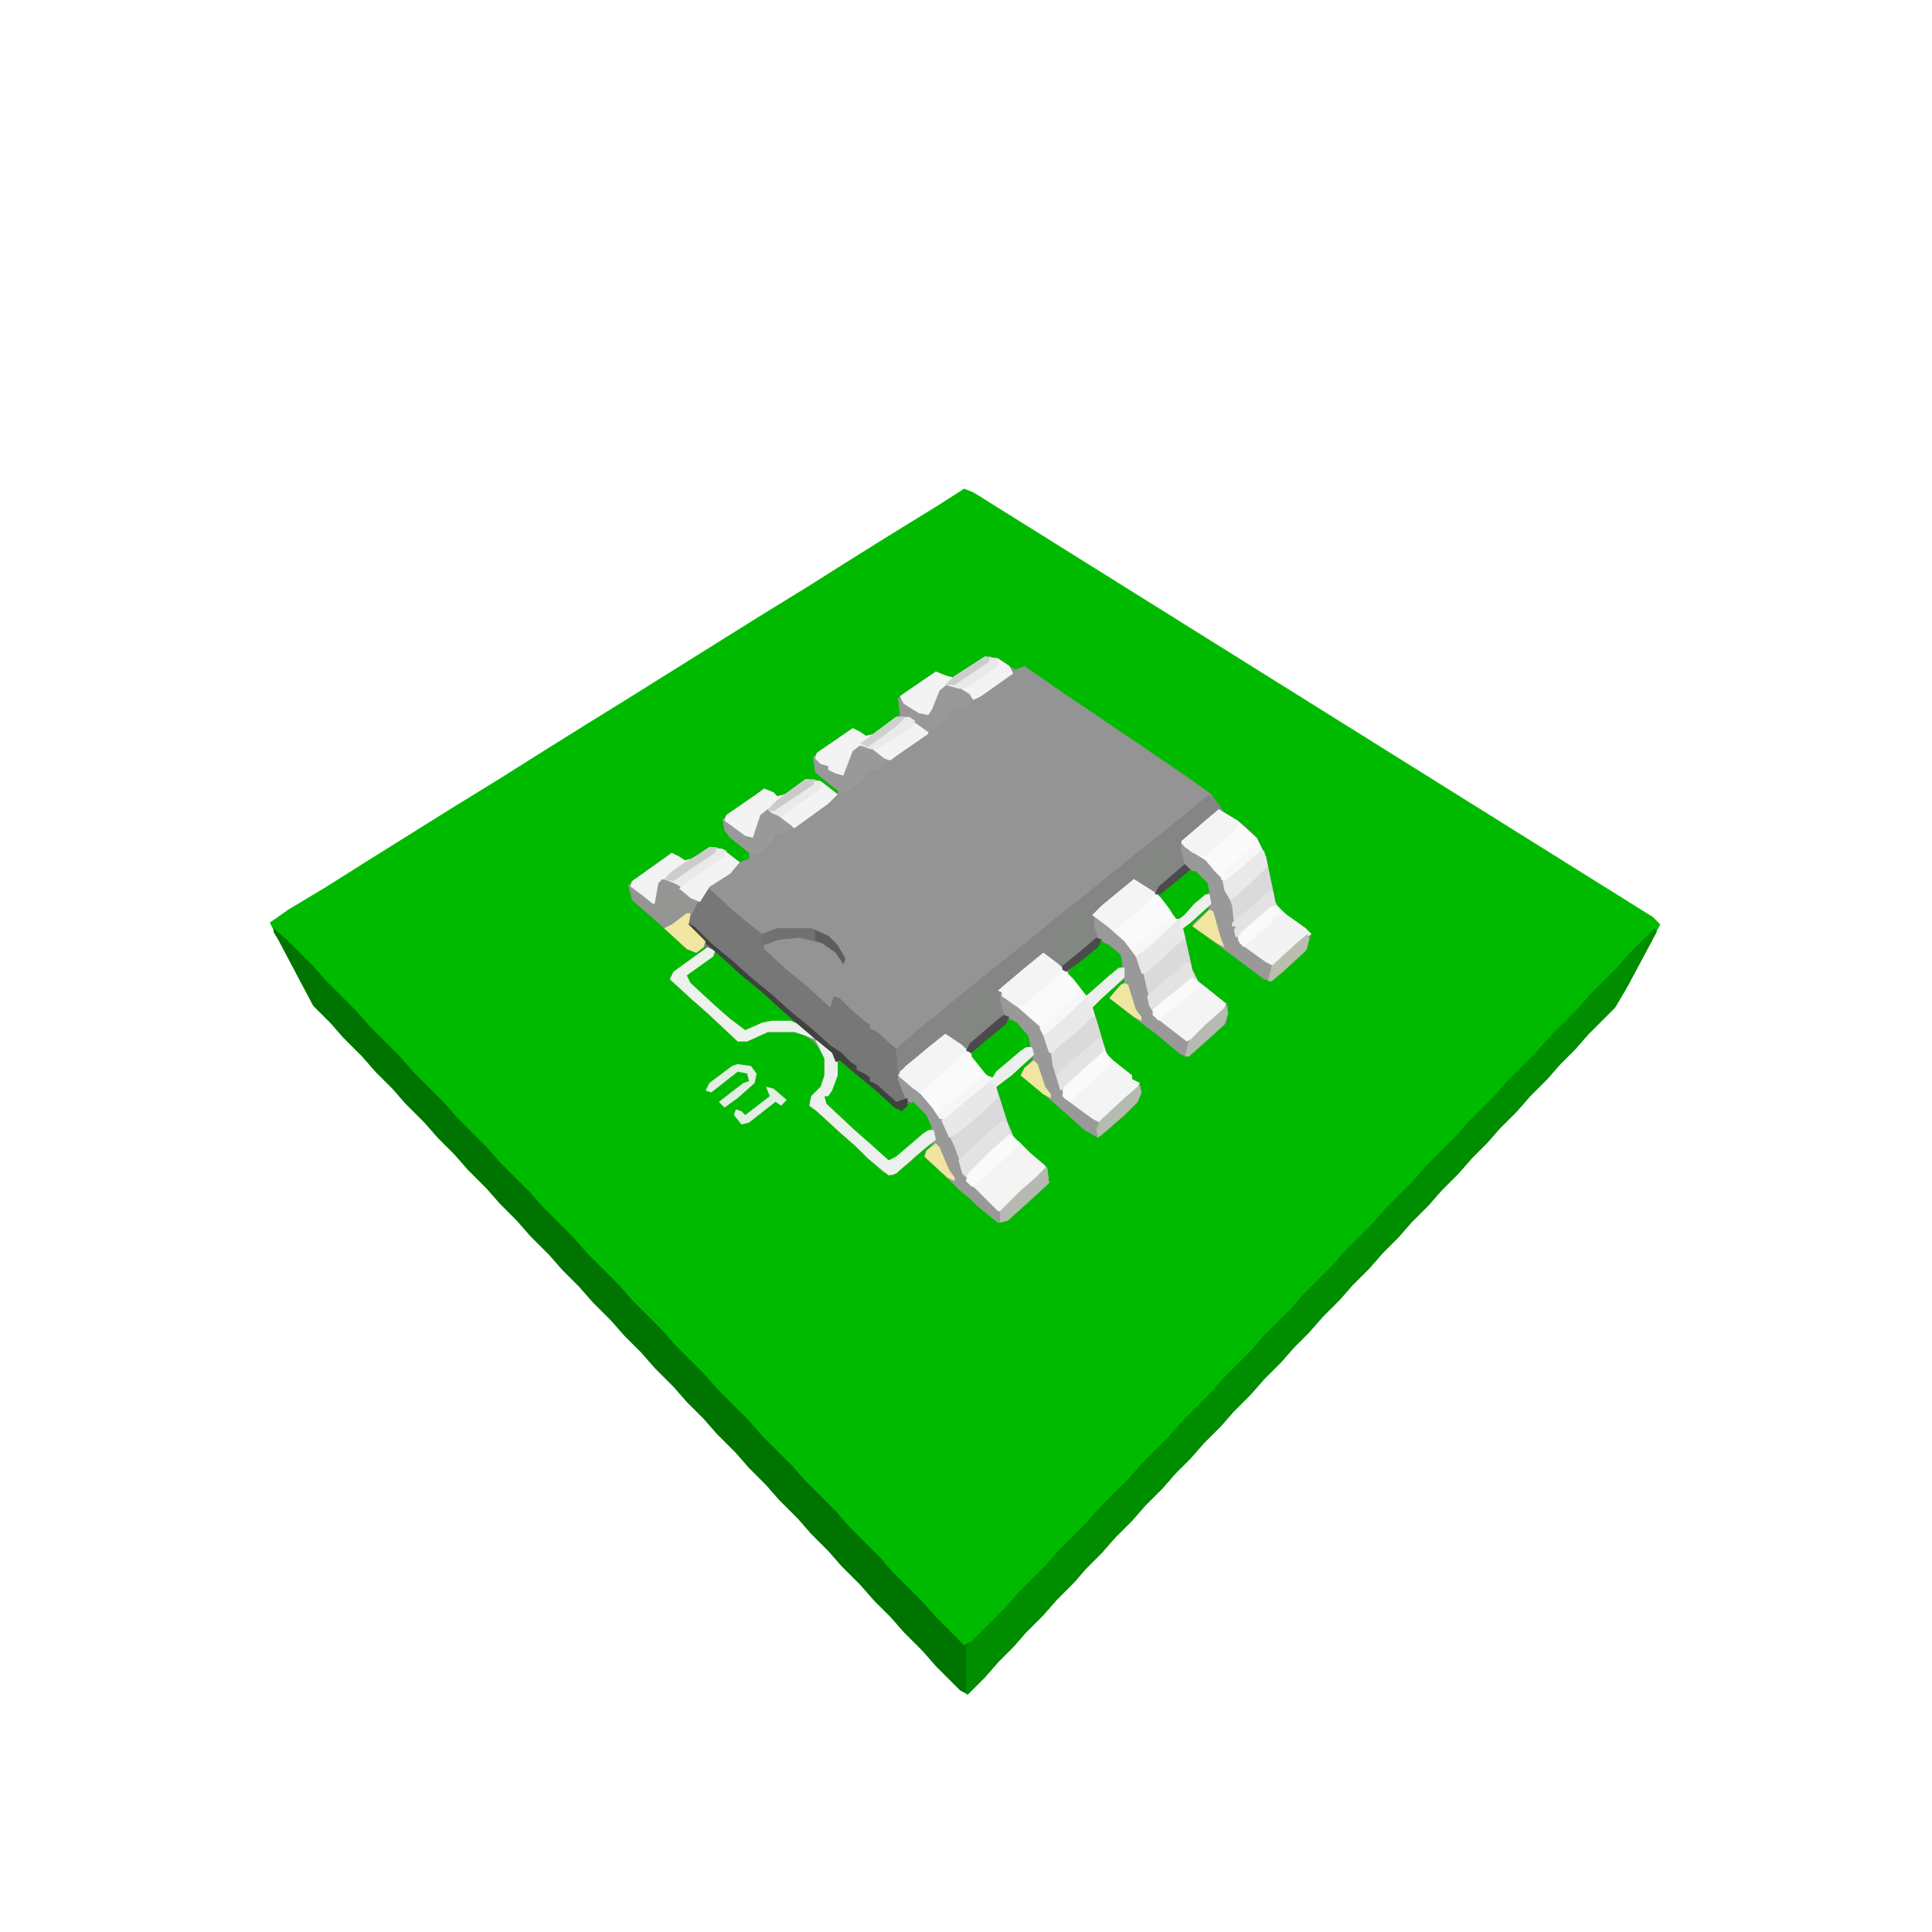
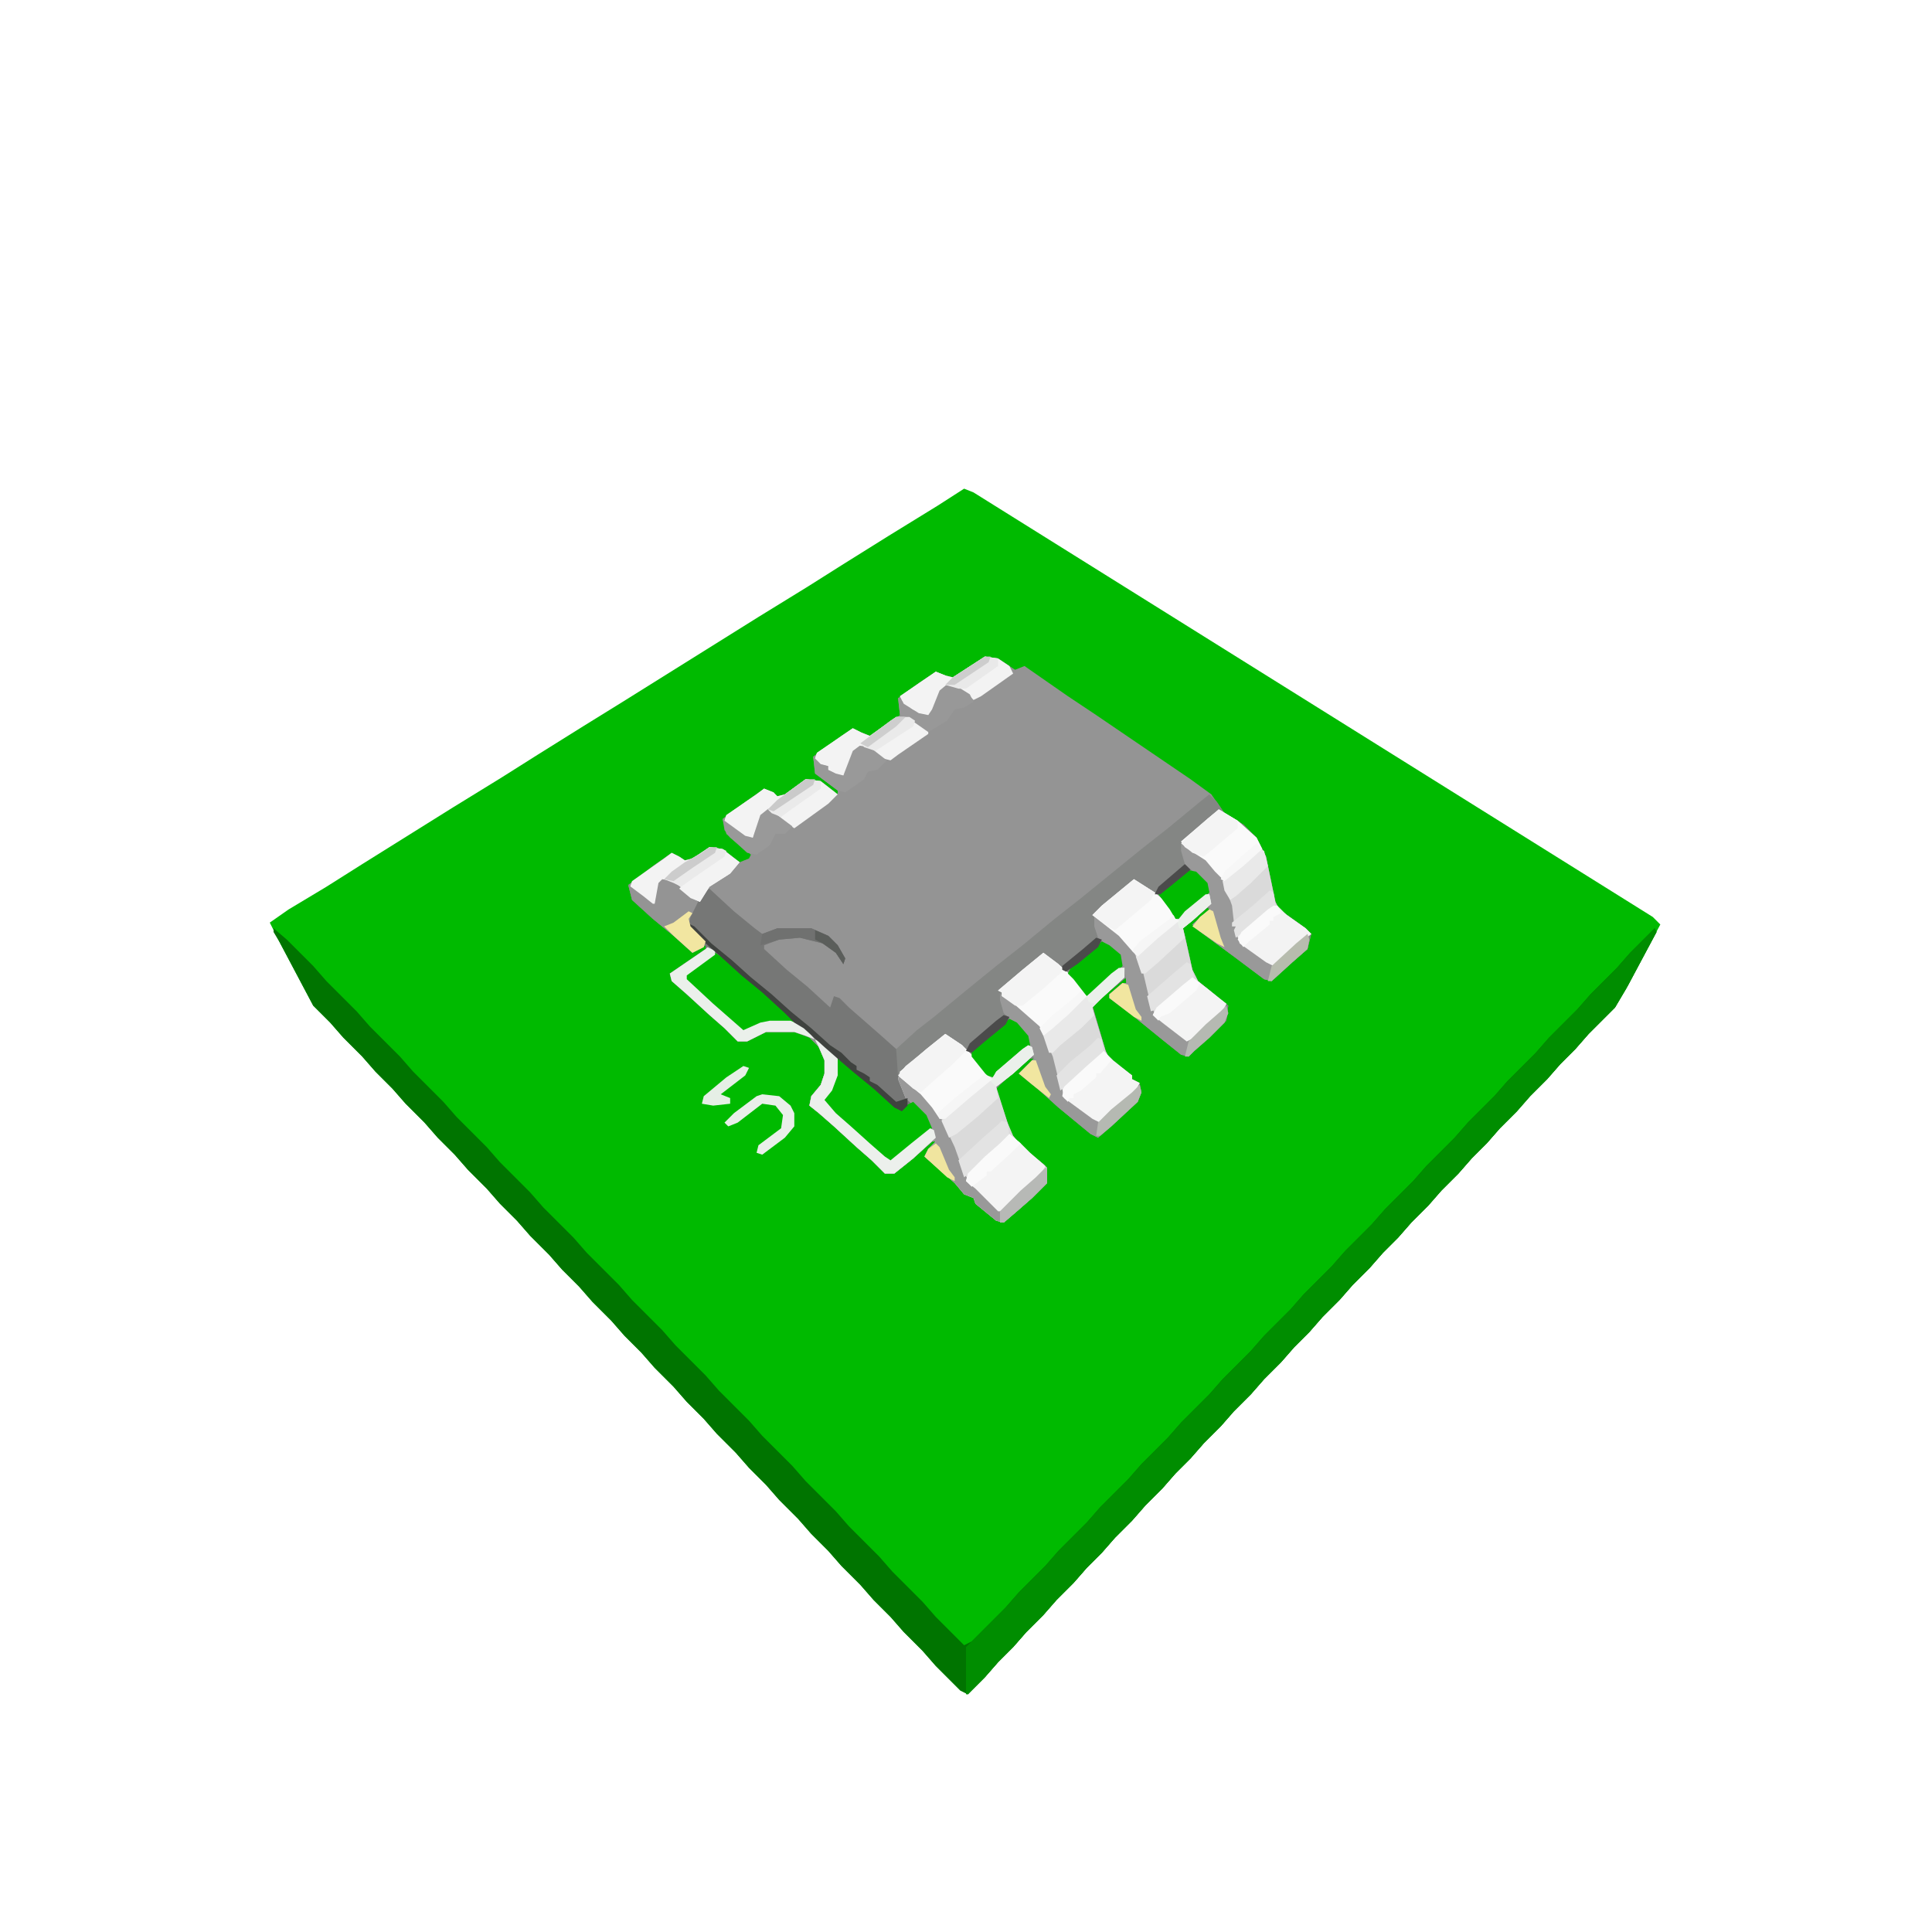
<svg xmlns="http://www.w3.org/2000/svg" version="1.1" width="1024" height="1024">
  <path d="M0,0 L5,2 L29,17 L53,32 L77,47 L101,62 L125,77 L149,92 L173,107 L197,122 L221,137 L245,152 L269,167 L293,182 L317,197 L341,212 L365,227 L369,231 L351,265 L345,275 L331,289 L324,297 L316,305 L309,313 L300,322 L293,330 L284,339 L277,347 L269,355 L262,363 L253,372 L246,380 L237,389 L230,397 L222,405 L215,413 L206,422 L199,430 L190,439 L183,447 L175,455 L168,463 L159,472 L152,480 L143,489 L136,497 L127,506 L120,514 L112,522 L105,530 L96,539 L89,547 L80,556 L73,564 L65,572 L58,580 L49,589 L42,597 L33,606 L26,614 L18,622 L11,630 L2,639 L-2,637 L-15,624 L-22,616 L-32,606 L-39,598 L-48,589 L-55,581 L-65,571 L-72,563 L-81,554 L-88,546 L-98,536 L-105,528 L-114,519 L-121,511 L-131,501 L-138,493 L-147,484 L-154,476 L-164,466 L-171,458 L-180,449 L-187,441 L-197,431 L-204,423 L-213,414 L-220,406 L-230,396 L-237,388 L-246,379 L-253,371 L-263,361 L-270,353 L-279,344 L-286,336 L-296,326 L-303,318 L-312,309 L-319,301 L-329,291 L-336,283 L-345,274 L-363,240 L-368,230 L-358,223 L-338,211 L-319,199 L-295,184 L-271,169 L-245,153 L-226,141 L-202,126 L-181,113 L-157,98 L-133,83 L-109,68 L-83,52 L-64,40 L-40,25 L-14,9 Z " fill="#00BA00" transform="translate(511,259)" />
-   <path d="M0,0 L7,1 L13,5 L16,7 L21,5 L44,21 L59,31 L84,48 L109,65 L120,73 L127,83 L137,89 L144,96 L149,106 L154,130 L156,134 L170,144 L173,147 L170,156 L158,167 L152,172 L148,171 L132,159 L113,145 L110,142 L119,134 L118,133 L105,144 L106,148 L110,166 L113,172 L124,181 L129,185 L128,194 L116,205 L108,212 L104,211 L92,201 L75,188 L66,181 L72,174 L74,173 L75,170 L64,179 L57,185 L64,209 L66,213 L78,222 L78,224 L82,226 L83,231 L81,236 L74,243 L66,250 L60,255 L53,251 L44,243 L36,236 L23,225 L19,222 L21,218 L26,213 L24,213 L14,222 L6,228 L12,247 L15,254 L20,260 L31,269 L33,271 L34,279 L22,290 L12,299 L7,300 L-4,291 L-8,287 L-13,283 L-18,278 L-32,265 L-31,262 L-26,257 L-30,259 L-40,268 L-49,275 L-54,273 L-69,259 L-77,252 L-89,241 L-93,238 L-92,233 L-87,228 L-85,222 L-85,213 L-88,207 L-92,203 L-97,200 L-101,199 L-115,199 L-126,204 L-131,204 L-147,189 L-155,182 L-167,171 L-165,167 L-147,154 L-149,154 L-153,157 L-158,155 L-171,143 L-179,136 L-187,129 L-189,121 L-176,111 L-166,104 L-162,106 L-159,108 L-155,107 L-146,101 L-139,102 L-130,109 L-125,107 L-125,104 L-135,96 L-138,92 L-139,86 L-127,77 L-117,70 L-112,72 L-110,74 L-106,73 L-95,65 L-87,66 L-78,73 L-78,71 L-88,63 L-90,61 L-91,53 L-76,42 L-70,38 L-66,40 L-63,42 L-59,41 L-45,31 L-46,22 L-35,14 L-26,8 L-21,10 L-17,11 Z " fill="#949494" transform="translate(522,348)" />
-   <path d="M0,0 L4,4 L8,10 L18,16 L25,23 L30,33 L35,57 L37,61 L51,71 L54,74 L51,83 L39,94 L33,99 L29,98 L13,86 L-6,72 L-9,69 L0,61 L-1,60 L-14,71 L-13,75 L-9,93 L-6,99 L5,108 L10,112 L9,121 L-3,132 L-11,139 L-15,138 L-27,128 L-44,115 L-53,108 L-47,101 L-45,100 L-44,97 L-55,106 L-62,112 L-55,136 L-53,140 L-41,149 L-41,151 L-37,153 L-36,158 L-38,163 L-45,170 L-53,177 L-59,182 L-66,178 L-75,170 L-83,163 L-96,152 L-100,149 L-98,145 L-93,140 L-95,140 L-105,149 L-113,155 L-107,174 L-104,181 L-99,187 L-88,196 L-86,198 L-85,206 L-97,217 L-107,226 L-112,227 L-123,218 L-127,214 L-132,210 L-137,205 L-151,192 L-150,189 L-145,184 L-149,186 L-159,195 L-168,202 L-173,200 L-188,186 L-196,179 L-208,168 L-212,165 L-211,160 L-206,155 L-204,149 L-204,140 L-207,134 L-209,130 L-205,132 L-198,138 L-197,142 L-197,149 L-200,157 L-202,160 L-204,160 L-203,164 L-188,178 L-180,185 L-170,194 L-166,192 L-152,180 L-148,176 L-153,168 L-161,161 L-166,150 L-166,135 L-155,125 L-146,118 L-129,104 L-113,91 L-99,80 L-82,66 L-68,55 L-52,42 L-36,29 L-22,18 L-5,4 Z " fill="#848684" transform="translate(641,421)" />
+   <path d="M0,0 L7,1 L13,5 L16,7 L21,5 L44,21 L59,31 L84,48 L109,65 L120,73 L127,83 L137,89 L144,96 L149,106 L154,130 L156,134 L170,144 L173,147 L171,155 L163,162 L152,172 L148,171 L132,159 L113,145 L110,142 L119,134 L118,133 L105,144 L106,148 L110,166 L113,172 L124,181 L129,185 L128,193 L119,202 L111,209 L108,212 L104,211 L94,203 L78,190 L66,181 L66,179 L73,173 L75,173 L75,170 L64,179 L57,185 L64,209 L66,213 L78,222 L78,224 L82,226 L83,231 L81,236 L67,249 L60,255 L56,253 L39,239 L29,230 L18,221 L23,216 L26,213 L24,213 L9,226 L6,229 L14,253 L20,260 L31,269 L33,271 L33,279 L25,287 L17,294 L10,300 L6,299 L-5,290 L-6,287 L-11,285 L-16,279 L-24,272 L-32,265 L-30,261 L-26,257 L-28,257 L-38,266 L-48,274 L-53,274 L-60,267 L-68,260 L-80,249 L-88,242 L-93,238 L-92,233 L-87,227 L-85,221 L-85,214 L-88,207 L-93,202 L-101,199 L-116,199 L-126,204 L-131,204 L-138,197 L-146,190 L-158,179 L-166,172 L-167,168 L-148,155 L-148,153 L-155,157 L-165,148 L-176,139 L-187,129 L-189,121 L-176,111 L-166,104 L-162,106 L-159,108 L-155,107 L-146,101 L-139,102 L-130,109 L-125,107 L-124,105 L-135,96 L-138,92 L-139,86 L-127,77 L-117,70 L-112,72 L-110,74 L-106,73 L-95,65 L-87,66 L-78,73 L-78,71 L-90,62 L-91,53 L-76,42 L-70,38 L-66,40 L-61,42 L-45,31 L-46,22 L-35,14 L-26,8 L-21,10 L-17,11 Z " fill="#949494" transform="translate(522,348)" />
+   <path d="M0,0 L4,4 L8,10 L18,16 L25,23 L30,33 L35,57 L37,61 L51,71 L54,74 L52,82 L44,89 L33,99 L29,98 L13,86 L-6,72 L-9,69 L0,61 L-1,60 L-14,71 L-13,75 L-9,93 L-6,99 L5,108 L10,112 L9,120 L0,129 L-8,136 L-11,139 L-15,138 L-25,130 L-41,117 L-53,108 L-53,106 L-46,100 L-44,100 L-44,97 L-55,106 L-62,112 L-55,136 L-53,140 L-41,149 L-41,151 L-37,153 L-36,158 L-38,163 L-52,176 L-59,182 L-63,180 L-80,166 L-90,157 L-101,148 L-96,143 L-93,140 L-95,140 L-110,153 L-113,156 L-105,180 L-99,187 L-88,196 L-86,198 L-86,206 L-94,214 L-102,221 L-109,227 L-113,226 L-124,217 L-125,214 L-130,212 L-135,206 L-143,199 L-151,192 L-149,188 L-145,184 L-147,184 L-157,193 L-167,201 L-172,201 L-179,194 L-187,187 L-199,176 L-207,169 L-212,165 L-211,160 L-206,154 L-204,148 L-204,141 L-207,134 L-209,130 L-205,132 L-198,138 L-197,140 L-197,149 L-200,157 L-204,162 L-198,169 L-190,176 L-180,185 L-172,192 L-169,194 L-158,185 L-148,177 L-152,169 L-161,161 L-166,150 L-166,135 L-155,125 L-146,118 L-129,104 L-113,91 L-99,80 L-82,66 L-68,55 L-52,42 L-36,29 L-22,18 L-5,4 Z " fill="#848684" transform="translate(641,421)" />
  <path d="M0,0 L7,6 L21,20 L28,28 L44,44 L51,52 L67,68 L74,76 L90,92 L97,100 L113,116 L120,124 L136,140 L143,148 L159,164 L166,172 L183,189 L190,197 L206,213 L213,221 L229,237 L236,245 L252,261 L259,269 L275,285 L282,293 L298,309 L305,317 L321,333 L328,341 L344,357 L351,365 L366,380 L370,378 L388,360 L395,352 L409,338 L416,330 L431,315 L438,307 L453,292 L460,284 L474,270 L481,262 L496,247 L503,239 L518,224 L525,216 L539,202 L546,194 L561,179 L568,171 L582,157 L589,149 L604,134 L611,126 L626,111 L633,103 L647,89 L654,81 L669,66 L676,58 L691,43 L698,35 L712,21 L719,13 L732,0 L733,2 L718,30 L711,42 L697,56 L690,64 L682,72 L675,80 L666,89 L659,97 L650,106 L643,114 L635,122 L628,130 L619,139 L612,147 L603,156 L596,164 L588,172 L581,180 L572,189 L565,197 L556,206 L549,214 L541,222 L534,230 L525,239 L518,247 L509,256 L502,264 L493,273 L486,281 L478,289 L471,297 L462,306 L455,314 L446,323 L439,331 L431,339 L424,347 L415,356 L408,364 L399,373 L392,381 L384,389 L377,397 L368,406 L364,404 L351,391 L344,383 L334,373 L327,365 L318,356 L311,348 L301,338 L294,330 L285,321 L278,313 L268,303 L261,295 L252,286 L245,278 L235,268 L228,260 L219,251 L212,243 L202,233 L195,225 L186,216 L179,208 L169,198 L162,190 L153,181 L146,173 L136,163 L129,155 L120,146 L113,138 L103,128 L96,120 L87,111 L80,103 L70,93 L63,85 L54,76 L47,68 L37,58 L30,50 L21,41 L3,7 L0,2 Z " fill="#007400" transform="translate(145,492)" />
  <path d="M0,0 L1,2 L-14,30 L-21,42 L-35,56 L-42,64 L-50,72 L-57,80 L-66,89 L-73,97 L-82,106 L-89,114 L-97,122 L-104,130 L-113,139 L-120,147 L-129,156 L-136,164 L-144,172 L-151,180 L-160,189 L-167,197 L-176,206 L-183,214 L-191,222 L-198,230 L-207,239 L-214,247 L-223,256 L-230,264 L-239,273 L-246,281 L-254,289 L-261,297 L-270,306 L-277,314 L-286,323 L-293,331 L-301,339 L-308,347 L-317,356 L-324,364 L-333,373 L-340,381 L-348,389 L-355,397 L-364,406 L-365,406 L-365,381 L-344,360 L-337,352 L-323,338 L-316,330 L-301,315 L-294,307 L-279,292 L-272,284 L-258,270 L-251,262 L-236,247 L-229,239 L-214,224 L-207,216 L-193,202 L-186,194 L-171,179 L-164,171 L-150,157 L-143,149 L-128,134 L-121,126 L-106,111 L-99,103 L-85,89 L-78,81 L-63,66 L-56,58 L-41,43 L-34,35 L-20,21 L-13,13 Z " fill="#008D00" transform="translate(877,492)" />
-   <path d="M0,0 L6,1 L18,11 L20,12 L22,7 L25,5 L38,17 L49,26 L53,29 L61,26 L79,26 L88,30 L93,35 L97,42 L96,45 L92,39 L85,34 L73,31 L62,32 L54,35 L54,37 L66,48 L77,57 L89,68 L90,65 L91,62 L94,63 L99,68 L107,75 L110,77 L110,79 L114,81 L124,90 L125,105 L131,117 L139,124 L143,132 L128,145 L122,150 L118,148 L104,135 L96,128 L86,119 L85,117 L86,115 L88,115 L90,111 L92,104 L92,97 L90,92 L83,86 L76,83 L70,81 L56,81 L45,86 L40,86 L24,71 L16,64 L4,53 L6,49 L24,36 L22,36 L18,39 L13,37 L0,25 L-8,18 L-16,11 L-18,3 L-10,9 L-5,13 L-4,13 L-2,2 Z " fill="#767776" transform="translate(351,466)" />
-   <path d="M0,0 L9,6 L18,15 L23,22 L27,20 L40,9 L43,7 L46,7 L47,11 L35,22 L27,28 L33,47 L36,54 L41,60 L52,69 L54,71 L55,79 L43,90 L33,99 L28,100 L17,91 L13,87 L8,83 L3,78 L-11,65 L-10,62 L-5,57 L-9,59 L-19,68 L-28,75 L-33,73 L-48,59 L-56,52 L-68,41 L-72,38 L-71,33 L-66,28 L-64,22 L-64,13 L-67,7 L-69,3 L-65,5 L-58,11 L-57,15 L-57,22 L-60,30 L-62,33 L-64,33 L-63,37 L-48,51 L-40,58 L-30,67 L-26,65 L-12,53 L-8,49 L-13,41 L-21,34 L-25,24 L-24,20 L-10,8 Z " fill="#DADADA" transform="translate(501,548)" />
-   <path d="M0,0 L8,6 L20,17 L23,22 L31,16 L40,8 L43,8 L43,13 L31,24 L26,29 L33,52 L35,56 L47,65 L47,67 L51,69 L49,73 L38,83 L30,90 L26,88 L11,77 L7,67 L3,53 L-3,39 L-16,27 L-22,23 L-22,21 L-24,20 L-11,9 Z " fill="#FAFAFA" transform="translate(553,505)" />
-   <path d="M0,0 L11,7 L18,13 L22,18 L22,21 L31,14 L38,8 L40,8 L41,13 L30,23 L26,26 L27,30 L31,48 L34,54 L45,63 L49,66 L47,70 L40,77 L32,84 L28,86 L15,76 L10,72 L6,60 L4,50 L-2,36 L-9,29 L-22,19 L-17,14 Z " fill="#DADADA" transform="translate(601,466)" />
+   <path d="M0,0 L6,1 L18,11 L20,12 L22,7 L25,5 L38,17 L49,26 L53,29 L61,26 L79,26 L88,30 L93,35 L97,42 L96,45 L92,39 L85,34 L73,31 L62,32 L54,35 L54,37 L66,48 L77,57 L89,68 L90,65 L91,62 L94,63 L99,68 L107,75 L115,82 L124,90 L125,105 L131,117 L139,124 L143,132 L130,143 L121,150 L114,144 L103,134 L95,127 L85,118 L88,113 L90,109 L92,104 L92,95 L87,90 L83,86 L76,83 L70,81 L55,81 L45,86 L40,86 L33,79 L25,72 L13,61 L5,54 L4,50 L23,37 L23,35 L16,39 L6,30 L-5,21 L-16,11 L-18,3 L-10,9 L-5,13 L-4,13 L-2,2 Z " fill="#767776" transform="translate(351,466)" />
+   <path d="M0,0 L9,6 L18,15 L23,22 L27,20 L41,8 L45,6 L47,11 L36,21 L27,28 L33,47 L36,54 L41,60 L52,69 L54,71 L54,79 L46,87 L38,94 L31,100 L27,99 L16,90 L15,87 L10,85 L5,79 L-3,72 L-11,65 L-9,61 L-5,57 L-7,57 L-17,66 L-27,74 L-32,74 L-39,67 L-47,60 L-59,49 L-67,42 L-72,38 L-71,33 L-66,27 L-64,21 L-64,14 L-67,7 L-69,3 L-65,5 L-58,11 L-57,13 L-57,22 L-60,30 L-64,35 L-58,42 L-50,49 L-40,58 L-32,65 L-29,67 L-18,58 L-8,50 L-12,42 L-21,34 L-25,24 L-24,20 L-10,8 Z " fill="#DADADA" transform="translate(501,548)" />
+   <path d="M0,0 L8,6 L20,17 L23,22 L31,16 L40,8 L43,8 L43,13 L31,24 L26,29 L33,52 L35,56 L47,65 L47,67 L51,69 L49,73 L38,83 L30,90 L26,88 L11,77 L7,67 L3,53 L-3,39 L-16,27 L-22,23 L-22,21 L-24,20 L-11,9 Z " fill="#DADADA" transform="translate(553,505)" />
+   <path d="M0,0 L11,7 L18,13 L22,18 L22,21 L32,13 L38,8 L40,8 L41,13 L31,22 L26,26 L27,30 L31,48 L34,54 L45,63 L49,66 L47,70 L40,77 L32,84 L28,86 L15,76 L10,72 L6,60 L4,50 L-2,36 L-9,29 L-22,19 L-17,14 Z " fill="#DADADA" transform="translate(601,466)" />
  <path d="M0,0 L10,6 L20,15 L25,25 L30,49 L32,53 L46,63 L49,66 L38,75 L29,83 L25,81 L11,71 L8,64 L9,62 L7,62 L6,51 L0,35 L-7,27 L-18,20 L-20,17 L-6,5 Z " fill="#DADADA" transform="translate(646,429)" />
-   <path d="M0,0 L4,2 L11,8 L12,12 L12,19 L9,27 L7,30 L5,30 L6,34 L21,48 L29,55 L39,64 L43,62 L57,50 L61,46 L56,38 L48,31 L44,21 L45,19 L59,31 L66,40 L74,57 L79,71 L83,77 L91,84 L97,89 L97,91 L105,84 L120,70 L123,68 L124,76 L112,87 L102,96 L97,97 L86,88 L82,84 L77,80 L72,75 L58,62 L59,59 L64,54 L60,56 L50,65 L41,72 L36,70 L21,56 L13,49 L1,38 L-3,35 L-2,30 L3,25 L5,19 L5,10 L2,4 Z " fill="#999999" transform="translate(432,551)" />
-   <path d="M0,0 L6,4 L17,14 L28,23 L32,27 L36,25 L40,23 L47,30 L50,37 L35,50 L29,55 L25,53 L11,40 L3,33 L-7,24 L-8,22 L-7,20 L-5,20 L-3,16 L-1,9 Z " fill="#00BB00" transform="translate(444,561)" />
+   <path d="M0,0 L4,2 L11,8 L12,10 L12,19 L9,27 L5,32 L11,39 L19,46 L29,55 L37,62 L40,64 L51,55 L61,47 L57,39 L48,31 L44,21 L45,19 L59,31 L66,40 L74,57 L79,71 L83,77 L91,84 L97,89 L97,91 L105,84 L120,70 L123,68 L123,76 L115,84 L107,91 L100,97 L96,96 L85,87 L84,84 L79,82 L74,76 L66,69 L58,62 L60,58 L64,54 L62,54 L52,63 L42,71 L37,71 L30,64 L22,57 L10,46 L2,39 L-3,35 L-2,30 L3,24 L5,18 L5,11 L2,4 Z " fill="#999999" transform="translate(432,551)" />
+   <path d="M0,0 L6,4 L17,14 L28,23 L32,27 L36,25 L40,23 L47,30 L50,37 L37,48 L28,55 L21,49 L10,39 L2,32 L-8,23 L-5,18 L-3,14 L-1,9 Z " fill="#00BB00" transform="translate(444,561)" />
  <path d="M0,0 L9,6 L18,15 L23,22 L25,24 L14,33 L0,45 L-3,45 L-7,39 L-13,32 L-24,23 L-24,20 L-10,8 Z " fill="#FAFAFA" transform="translate(501,548)" />
-   <path d="M0,0 L5,3 L16,13 L27,22 L38,32 L42,35 L42,37 L30,37 L20,40 L15,42 L2,30 L-6,23 L-16,14 L-14,10 Z " fill="#00BB00" transform="translate(379,505)" />
-   <path d="M0,0 L11,7 L17,12 L22,19 L27,33 L28,42 L27,44 L29,44 L30,50 L35,55 L47,64 L51,62 L61,53 L68,48 L67,56 L54,68 L48,73 L44,72 L28,60 L9,46 L6,43 L15,35 L15,29 L12,20 L2,11 L0,4 Z " fill="#999999" transform="translate(626,447)" />
-   <path d="M0,0 L7,4 L20,16 L26,30 L30,47 L33,53 L49,65 L53,63 L70,47 L71,51 L69,57 L59,66 L50,74 L46,73 L34,63 L17,50 L8,43 L14,36 L16,35 L16,27 L14,26 L13,20 L2,11 L0,5 Z " fill="#999999" transform="translate(580,486)" />
-   <path d="M0,0 L11,7 L18,13 L22,18 L23,22 L9,35 L1,41 L-5,33 L-14,25 L-22,19 L-17,14 Z " fill="#FAFAFA" transform="translate(601,466)" />
-   <path d="M0,0 L1,2 L5,4 L13,11 L21,18 L28,34 L31,46 L35,56 L51,68 L55,66 L66,56 L74,49 L75,53 L73,58 L66,65 L58,72 L52,77 L45,73 L36,65 L28,58 L15,47 L11,44 L13,40 L18,35 L17,29 L15,28 L13,21 L2,11 L0,4 Z " fill="#999999" transform="translate(530,526)" />
-   <path d="M0,0 L6,5 L11,10 L19,17 L17,21 L8,30 L0,37 L-4,41 L-6,41 L-11,36 L-18,29 L-23,25 L-22,21 L-10,9 L-2,2 Z " fill="#F4F4F4" transform="translate(535,601)" />
+   <path d="M0,0 L5,3 L16,13 L27,22 L38,32 L42,35 L42,37 L29,37 L19,40 L15,42 L1,29 L-7,22 L-17,13 L-13,9 Z " fill="#00BB00" transform="translate(379,505)" />
+   <path d="M0,0 L8,6 L20,17 L23,23 L13,33 L5,40 L0,44 L-6,36 L-16,27 L-22,23 L-22,21 L-24,20 L-11,9 Z " fill="#FAFAFA" transform="translate(553,505)" />
+   <path d="M0,0 L11,7 L17,12 L22,19 L27,33 L28,42 L27,44 L29,44 L30,50 L35,55 L47,64 L51,62 L61,53 L68,48 L67,56 L59,63 L48,73 L44,72 L28,60 L9,46 L6,43 L15,35 L15,29 L12,20 L2,11 L0,4 Z " fill="#999999" transform="translate(626,447)" />
+   <path d="M0,0 L7,4 L20,16 L26,30 L30,47 L33,53 L49,65 L53,63 L70,47 L71,51 L69,56 L61,64 L53,71 L50,74 L46,73 L36,65 L20,52 L8,43 L8,41 L15,35 L17,35 L16,27 L14,26 L13,20 L2,11 L0,5 Z " fill="#999999" transform="translate(580,486)" />
+   <path d="M0,0 L11,7 L18,13 L22,18 L22,21 L24,22 L13,31 L2,41 L-1,38 L-8,30 L-22,19 L-17,14 Z " fill="#FAFAFA" transform="translate(601,466)" />
+   <path d="M0,0 L1,2 L5,4 L13,11 L21,18 L28,34 L31,46 L35,56 L51,68 L55,66 L66,56 L74,49 L75,53 L73,58 L59,71 L52,77 L48,75 L31,61 L21,52 L10,43 L15,38 L18,35 L13,21 L2,11 L0,4 Z " fill="#999999" transform="translate(530,526)" />
+   <path d="M0,0 L6,5 L11,10 L19,17 L17,21 L8,30 L0,37 L-4,41 L-6,41 L-11,36 L-18,29 L-23,25 L-22,21 L-13,12 L-5,5 Z " fill="#F4F4F4" transform="translate(535,601)" />
  <path d="M0,0 L7,1 L16,8 L11,14 L0,21 L-5,29 L-10,27 L-19,19 L-25,18 L-27,24 L-29,31 L-34,28 L-42,21 L-41,18 L-24,6 L-20,3 L-16,5 L-13,7 L-9,6 Z " fill="#F3F3F3" transform="translate(376,449)" />
  <path d="M0,0 L10,6 L20,15 L23,21 L13,30 L3,38 L-2,33 L-7,27 L-18,20 L-20,17 L-6,5 Z " fill="#FAFAFA" transform="translate(646,429)" />
  <path d="M0,0 L5,5 L15,13 L15,15 L19,17 L17,21 L6,31 L-2,38 L-6,36 L-21,25 L-22,20 L-9,8 L-1,1 Z " fill="#F4F4F4" transform="translate(585,557)" />
  <path d="M0,0 L8,1 L17,8 L12,13 L-6,26 L-15,20 L-21,16 L-24,19 L-28,31 L-32,30 L-43,22 L-42,19 L-26,8 L-22,5 L-17,7 L-15,9 L-11,8 Z " fill="#F3F3F3" transform="translate(427,413)" />
-   <path d="M0,0 L7,0 L17,7 L17,9 L1,20 L-3,23 L-7,22 L-14,17 L-21,16 L-24,20 L-28,31 L-32,30 L-36,28 L-36,26 L-40,25 L-43,22 L-42,19 L-23,6 L-19,8 L-16,10 L-12,9 Z " fill="#F3F3F3" transform="translate(475,380)" />
-   <path d="M0,0 L8,6 L18,14 L16,18 L9,25 L1,32 L-3,34 L-16,24 L-21,20 L-21,17 L-10,8 Z " fill="#F4F4F4" transform="translate(632,518)" />
+   <path d="M0,0 L7,0 L17,7 L17,9 L1,20 L-3,23 L-7,22 L-14,17 L-21,16 L-24,20 L-28,31 L-32,30 L-36,28 L-36,26 L-40,25 L-43,22 L-42,19 L-23,6 L-19,8 L-14,10 Z " fill="#F3F3F3" transform="translate(475,380)" />
  <path d="M0,0 L7,1 L13,5 L15,9 L-2,21 L-6,23 L-10,19 L-16,16 L-22,16 L-25,20 L-29,29 L-30,31 L-35,30 L-43,25 L-45,21 L-26,8 L-21,10 L-17,11 Z " fill="#F3F3F3" transform="translate(522,348)" />
-   <path d="M0,0 L4,2 L11,8 L12,12 L12,19 L9,27 L7,30 L5,30 L6,34 L21,48 L29,55 L39,64 L43,62 L57,50 L60,48 L63,48 L64,53 L53,62 L43,71 L39,72 L28,63 L21,56 L13,49 L1,38 L-3,35 L-2,30 L3,25 L5,19 L5,10 L2,4 Z " fill="#ECF0EC" transform="translate(432,551)" />
-   <path d="M0,0 L6,1 L19,12 L15,20 L14,24 L23,33 L22,36 L18,39 L13,37 L0,25 L-8,18 L-16,11 L-18,3 L-10,9 L-5,13 L-4,13 L-2,2 Z " fill="#959594" transform="translate(351,466)" />
-   <path d="M0,0 L2,0 L7,5 L17,12 L20,15 L9,24 L0,32 L-4,30 L-18,20 L-19,16 L-8,6 Z " fill="#F3F3F3" transform="translate(675,480)" />
-   <path d="M0,0 L2,2 L6,16 L5,21 L-10,35 L-17,40 L-21,27 L-22,20 L-15,13 L-4,4 Z " fill="#DADADA" transform="translate(579,538)" />
-   <path d="M0,0 L4,2 L3,5 L-11,15 L-9,19 L4,31 L12,38 L20,44 L29,40 L34,39 L44,39 L51,42 L57,49 L52,47 L46,45 L32,45 L21,50 L16,50 L0,35 L-8,28 L-20,17 L-18,13 Z " fill="#ECF1EC" transform="translate(375,502)" />
-   <path d="M0,0 L4,2 L10,9 L11,14 L-4,27 L-9,31 L-12,30 L-20,20 L-20,17 L-10,8 Z " fill="#00BB00" transform="translate(535,540)" />
-   <path d="M0,0 L3,0 L4,4 L-8,15 L-16,21 L-15,27 L-26,37 L-37,46 L-41,48 L-45,39 L-33,28 L-22,19 L-18,17 L-16,13 L-3,2 Z " fill="#E8E8E8" transform="translate(544,555)" />
+   <path d="M0,0 L8,6 L18,14 L16,18 L9,25 L1,32 L-3,34 L-16,24 L-21,20 L-19,16 L-5,4 Z " fill="#F4F4F4" transform="translate(632,518)" />
+   <path d="M0,0 L4,2 L11,8 L12,10 L12,19 L9,27 L5,32 L11,39 L19,46 L29,55 L37,62 L40,64 L51,55 L61,47 L63,48 L64,52 L52,63 L42,71 L37,71 L30,64 L22,57 L10,46 L2,39 L-3,35 L-2,30 L3,24 L5,18 L5,11 L2,4 Z " fill="#ECF0EC" transform="translate(432,551)" />
+   <path d="M0,0 L6,1 L19,12 L15,20 L14,24 L23,33 L22,36 L16,39 L6,30 L-5,21 L-16,11 L-18,3 L-10,9 L-5,13 L-4,13 L-2,2 Z " fill="#949494" transform="translate(351,466)" />
+   <path d="M0,0 L2,0 L7,5 L17,12 L20,15 L9,24 L0,32 L-4,30 L-18,20 L-19,16 L-9,7 Z " fill="#F3F3F3" transform="translate(675,480)" />
+   <path d="M0,0 L4,2 L4,4 L-11,15 L-11,17 L3,30 L11,37 L19,44 L28,40 L33,39 L44,39 L51,42 L57,49 L52,47 L46,45 L31,45 L21,50 L16,50 L9,43 L1,36 L-11,25 L-19,18 L-20,14 L-1,1 Z " fill="#EBF0EB" transform="translate(375,502)" />
+   <path d="M0,0 L4,2 L10,9 L11,14 L-3,26 L-9,31 L-12,30 L-20,20 L-20,17 L-10,8 Z " fill="#00BB00" transform="translate(535,540)" />
+   <path d="M0,0 L2,1 L3,5 L-8,15 L-17,22 L-16,28 L-27,38 L-38,47 L-42,49 L-46,40 L-34,29 L-23,20 L-19,18 L-17,14 L-3,2 Z " fill="#E8E8E8" transform="translate(545,554)" />
  <path d="M0,0 L9,6 L11,9 L4,16 L-4,23 L-13,31 L-17,29 L-25,22 L-21,17 L-11,9 Z " fill="#F4F4F4" transform="translate(501,548)" />
-   <path d="M0,0 L4,2 L10,7 L11,13 L-1,24 L-8,29 L-15,20 L-18,17 L-16,13 L-5,4 Z " fill="#00BB00" transform="translate(584,499)" />
-   <path d="M0,0 L3,0 L3,5 L-9,16 L-14,21 L-13,25 L-20,32 L-31,41 L-35,45 L-37,45 L-40,36 L-29,25 L-21,18 L-6,5 Z " fill="#E9E9E9" transform="translate(593,513)" />
+   <path d="M0,0 L3,0 L3,5 L-9,16 L-14,21 L-13,25 L-20,32 L-31,41 L-35,45 L-37,45 L-40,36 L-29,25 L-21,18 L-11,9 Z " fill="#E9E9E9" transform="translate(593,513)" />
+   <path d="M0,0 L4,2 L10,7 L11,13 L0,23 L-8,29 L-15,20 L-18,17 L-16,13 L-5,4 Z " fill="#00BB00" transform="translate(584,499)" />
  <path d="M0,0 L8,6 L10,10 L0,19 L-11,28 L-15,28 L-22,23 L-22,21 L-24,20 L-11,9 Z " fill="#F4F4F4" transform="translate(553,505)" />
-   <path d="M0,0 L7,1 L16,8 L11,13 L6,14 L4,18 L-6,25 L-10,24 L-20,16 L-22,14 L-23,6 L-18,10 L-15,11 L-15,13 L-10,15 L-7,16 L-6,11 L-2,2 Z " fill="#999999" transform="translate(454,395)" />
+   <path d="M0,0 L7,1 L16,8 L11,13 L6,14 L4,18 L-6,25 L-10,24 L-22,15 L-23,6 L-18,10 L-15,11 L-15,13 L-10,15 L-7,16 L-6,11 L-2,2 Z " fill="#999999" transform="translate(454,395)" />
  <path d="M0,0 L6,0 L14,5 L16,9 L11,12 L6,13 L2,19 L-8,25 L-18,18 L-23,16 L-24,7 L-18,11 L-17,13 L-13,14 L-8,16 L-6,11 L-2,2 Z " fill="#989898" transform="translate(500,363)" />
  <path d="M0,0 L11,7 L9,11 L-4,22 L-10,27 L-14,25 L-22,19 L-17,14 Z " fill="#F4F4F4" transform="translate(601,466)" />
-   <path d="M0,0 L2,0 L3,5 L-8,15 L-12,18 L-11,23 L-25,36 L-32,42 L-34,42 L-37,33 L-23,20 L-15,13 Z " fill="#E8E8E8" transform="translate(639,474)" />
-   <path d="M0,0 L5,1 L11,7 L12,12 L0,23 L-4,26 L-6,26 L-9,21 L-15,13 Z " fill="#00BA00" transform="translate(629,461)" />
-   <path d="M0,0 L2,1 L14,10 L10,14 L5,14 L2,20 L-5,25 L-9,24 L-19,16 L-22,12 L-23,6 L-12,13 L-7,16 L-4,4 Z " fill="#999999" transform="translate(406,428)" />
+   <path d="M0,0 L2,0 L3,5 L-7,14 L-12,18 L-11,23 L-25,36 L-32,42 L-34,42 L-37,33 L-23,20 L-16,14 L-14,14 L-12,10 Z " fill="#E8E8E8" transform="translate(639,474)" />
+   <path d="M0,0 L5,1 L11,7 L12,12 L1,22 L-4,26 L-6,26 L-9,21 L-15,13 Z " fill="#00BA00" transform="translate(629,461)" />
+   <path d="M0,0 L2,1 L14,10 L10,14 L5,14 L2,20 L-5,25 L-10,24 L-21,14 L-23,6 L-12,13 L-7,16 L-4,4 Z " fill="#999999" transform="translate(406,428)" />
  <path d="M0,0 L10,6 L10,10 L-3,21 L-8,25 L-14,23 L-20,18 L-15,13 L-6,5 Z " fill="#F4F4F4" transform="translate(646,429)" />
-   <path d="M0,0 L4,2 L13,11 L24,20 L34,29 L45,38 L55,47 L66,56 L76,65 L82,69 L87,74 L90,76 L90,78 L94,80 L97,82 L97,84 L101,86 L111,95 L117,93 L117,97 L114,100 L110,98 L99,88 L88,79 L81,73 L79,74 L77,69 L66,60 L59,54 L51,47 L40,37 L29,28 L18,18 L10,11 L0,1 Z " fill="#3F433F" transform="translate(364,489)" />
+   <path d="M0,0 L4,2 L13,11 L24,20 L34,29 L45,38 L55,47 L66,56 L76,65 L82,69 L87,74 L90,76 L90,78 L94,80 L97,82 L97,84 L101,86 L111,95 L117,93 L117,97 L114,100 L110,98 L99,88 L88,79 L81,73 L73,66 L62,56 L57,53 L52,48 L40,37 L29,28 L18,18 L10,11 L0,1 Z " fill="#3F423F" transform="translate(364,489)" />
  <path d="M0,0 L5,2 L8,6 L-2,14 L-6,26 L-10,25 L-21,17 L-20,14 L-4,3 Z " fill="#F3F3F3" transform="translate(405,418)" />
+   <path d="M0,0 L9,1 L15,6 L17,10 L17,17 L12,23 L0,32 L-3,31 L-2,27 L10,18 L11,11 L7,6 L0,5 L-13,15 L-18,17 L-20,15 L-15,10 L-3,1 Z " fill="#E9EFE9" transform="translate(404,580)" />
  <path d="M0,0 L4,2 L8,6 L0,12 L-5,25 L-9,24 L-13,22 L-13,20 L-17,19 L-20,16 L-19,13 Z " fill="#F3F3F3" transform="translate(452,386)" />
  <path d="M0,0 L7,5 L2,11 L-9,18 L-14,26 L-19,24 L-25,19 L-20,14 Z " fill="#F3F3F3" transform="translate(385,452)" />
  <path d="M0,0 L5,2 L8,5 L2,10 L-2,20 L-4,23 L-9,22 L-17,17 L-19,13 Z " fill="#F3F3F3" transform="translate(496,356)" />
-   <path d="M0,0 L3,1 L4,8 L-4,16 L-12,23 L-19,30 L-21,28 L-23,21 L-8,7 Z " fill="#E3E3E3" transform="translate(531,594)" />
+   <path d="M0,0 L3,1 L4,8 L-7,19 L-15,26 L-20,30 L-23,21 L-10,9 L-2,2 Z " fill="#E3E3E3" transform="translate(531,594)" />
  <path d="M0,0 L2,1 L4,9 L-5,18 L-13,25 L-16,27 L-19,22 L-20,17 L-11,9 Z " fill="#E9E9E9" transform="translate(668,450)" />
  <path d="M0,0 L7,1 L9,2 L8,5 L-8,16 L-15,21 L-19,19 L-24,17 L-20,13 L-13,8 L-4,3 Z " fill="#EAEAEA" transform="translate(376,449)" />
-   <path d="M0,0 L6,5 L1,10 L-12,22 L-20,28 L-23,25 L-22,21 L-10,9 L-2,2 Z " fill="#FAFAFA" transform="translate(535,601)" />
-   <path d="M0,0 L2,1 L3,8 L-4,15 L-12,22 L-20,28 L-22,20 L-15,13 L-4,4 Z " fill="#E3E3E3" transform="translate(582,550)" />
-   <path d="M0,0 L2,1 L4,8 L-10,20 L-18,26 L-20,23 L-21,18 L-11,9 Z " fill="#E3E3E3" transform="translate(629,510)" />
+   <path d="M0,0 L6,5 L1,10 L-10,20 L-12,20 L-12,22 L-20,28 L-23,25 L-22,21 L-13,12 L-5,5 Z " fill="#FAFAFA" transform="translate(535,601)" />
+   <path d="M0,0 L2,1 L4,8 L-6,17 L-16,25 L-19,26 L-21,18 L-6,5 Z " fill="#E3E3E3" transform="translate(629,510)" />
+   <path d="M0,0 L2,1 L3,8 L-4,15 L-15,24 L-20,28 L-22,20 L-15,13 L-4,4 Z " fill="#E3E3E3" transform="translate(582,550)" />
  <path d="M0,0 L8,1 L8,5 L-9,17 L-13,20 L-18,18 L-20,16 L-15,11 Z " fill="#EAEAEA" transform="translate(427,413)" />
-   <path d="M0,0 L4,5 L3,8 L-5,15 L-18,27 L-22,24 L-21,19 L-9,8 L-1,1 Z " fill="#FAFAFA" transform="translate(585,557)" />
  <path d="M0,0 L18,0 L27,4 L32,9 L36,16 L35,19 L31,13 L24,8 L12,5 L1,6 L-9,9 L-8,3 Z " fill="#707170" transform="translate(412,492)" />
-   <path d="M0,0 L7,0 L10,2 L9,5 L-10,17 L-14,17 L-19,15 L-15,11 Z " fill="#EAEAEA" transform="translate(475,380)" />
-   <path d="M0,0 L1,0 L2,8 L-10,19 L-20,28 L-24,29 L-24,23 L-13,12 L-5,5 Z " fill="#B4BAB0" transform="translate(554,619)" />
+   <path d="M0,0 L4,5 L-2,12 L-4,12 L-4,14 L-12,21 L-16,23 L-16,25 L-18,25 L-19,27 L-22,24 L-21,19 L-9,8 L-1,1 Z " fill="#FAFAFA" transform="translate(585,557)" />
+   <path d="M0,0 L7,0 L10,2 L9,5 L-11,18 L-17,16 L-19,14 L-3,2 Z " fill="#EAEAEA" transform="translate(475,380)" />
  <path d="M0,0 L7,1 L7,5 L-10,17 L-14,17 L-21,15 L-17,11 Z " fill="#E9E9E9" transform="translate(522,348)" />
-   <path d="M0,0 L2,0 L1,6 L10,15 L9,18 L5,21 L0,19 L-12,8 L-8,6 Z " fill="#F2E6A1" transform="translate(364,484)" />
-   <path d="M0,0 L2,1 L3,8 L-10,19 L-18,25 L-19,21 L-18,19 L-20,19 L-20,17 L-9,8 Z " fill="#E3E3E3" transform="translate(673,472)" />
-   <path d="M0,0 L7,1 L10,5 L9,10 L0,18 L-7,23 L-10,20 L3,10 L6,9 L5,5 L0,4 L-14,15 L-17,14 L-15,10 L-3,1 Z " fill="#E4EDE4" transform="translate(391,564)" />
-   <path d="M0,0 L1,4 L-1,9 L-8,16 L-16,23 L-22,28 L-23,24 L-21,19 L-8,7 Z " fill="#B5BBAF" transform="translate(604,575)" />
-   <path d="M0,0 L1,4 L-1,10 L-11,19 L-20,27 L-22,27 L-20,19 L-11,10 L-3,3 Z " fill="#B5BBB0" transform="translate(650,533)" />
-   <path d="M0,0 L4,3 L3,6 L-6,13 L-16,21 L-18,23 L-21,20 L-21,17 L-10,8 Z " fill="#FAFAFA" transform="translate(632,518)" />
-   <path d="M0,0 L3,0 L4,4 L-8,15 L-16,21 L-19,18 L-16,13 L-3,2 Z " fill="#ECF0EC" transform="translate(544,555)" />
-   <path d="M0,0 L2,0 L4,4 L0,6 L0,8 L-7,14 L-9,14 L-9,16 L-14,20 L-16,22 L-19,18 L-17,14 L-2,1 Z " fill="#FAFAFA" transform="translate(675,480)" />
-   <path d="M0,0 L1,3 L-1,9 L-13,20 L-19,25 L-21,25 L-19,17 L-6,5 Z " fill="#B9BEAD" transform="translate(693,495)" />
+   <path d="M0,0 L2,1 L0,4 L1,8 L9,16 L8,19 L2,22 L-8,13 L-13,8 L-8,6 Z " fill="#F2E6A1" transform="translate(365,483)" />
+   <path d="M0,0 L1,0 L1,8 L-7,16 L-15,23 L-22,29 L-24,29 L-24,23 L-13,12 L-5,5 Z " fill="#B7B9B6" transform="translate(554,619)" />
+   <path d="M0,0 L2,1 L3,8 L-11,20 L-18,25 L-19,21 L-18,19 L-20,19 L-20,17 L-9,8 Z " fill="#E3E3E3" transform="translate(673,472)" />
+   <path d="M0,0 L4,3 L2,7 L-12,19 L-17,21 L-18,23 L-21,20 L-19,16 L-5,4 Z " fill="#FAFAFA" transform="translate(632,518)" />
+   <path d="M0,0 L3,1 L1,5 L-12,15 L-7,17 L-7,20 L-16,21 L-22,20 L-21,16 L-9,6 Z " fill="#E6EFE6" transform="translate(394,565)" />
+   <path d="M0,0 L1,4 L-1,9 L-15,22 L-21,27 L-23,27 L-22,20 L-15,13 L-4,4 Z " fill="#B5B9B2" transform="translate(604,575)" />
+   <path d="M0,0 L1,4 L-1,9 L-9,17 L-17,24 L-20,27 L-22,27 L-20,19 L-11,10 L-3,3 Z " fill="#B5B9B2" transform="translate(650,533)" />
+   <path d="M0,0 L2,1 L3,5 L-8,15 L-17,22 L-20,19 L-17,14 L-3,2 Z " fill="#EBF0EB" transform="translate(545,554)" />
+   <path d="M0,0 L2,0 L4,4 L0,6 L0,8 L-2,8 L-2,10 L-13,19 L-16,22 L-19,18 L-17,14 L-3,2 Z " fill="#FAFAFA" transform="translate(675,480)" />
+   <path d="M0,0 L1,3 L0,8 L-8,15 L-19,25 L-21,25 L-19,17 L-6,5 Z " fill="#B7BCAE" transform="translate(693,495)" />
  <path d="M0,0 L4,3 L-7,12 L-21,24 L-24,24 L-25,21 L-16,13 L-2,2 Z " fill="#F6F6F6" transform="translate(522,569)" />
-   <path d="M0,0 L4,1 L11,7 L8,10 L5,8 L-9,19 L-13,20 L-17,15 L-16,12 L-13,13 L-11,15 L2,5 Z " fill="#E3EDE3" transform="translate(406,576)" />
-   <path d="M0,0 L2,1 L6,15 L8,20 L4,18 L-9,9 L-4,4 Z " fill="#F1E6A0" transform="translate(641,482)" />
-   <path d="M0,0 L3,0 L3,5 L-9,16 L-13,19 L-16,18 L-17,15 L-5,4 Z " fill="#ECF0EC" transform="translate(593,513)" />
-   <path d="M0,0 L2,1 L6,14 L9,18 L9,20 L5,18 L-8,8 L-2,1 Z " fill="#F1E6A0" transform="translate(596,521)" />
+   <path d="M0,0 L2,1 L6,15 L8,20 L4,18 L-9,9 L-5,4 Z " fill="#F1E6A0" transform="translate(641,482)" />
+   <path d="M0,0 L3,0 L3,5 L-9,16 L-13,19 L-16,18 L-17,15 L-4,3 Z " fill="#EBF0EB" transform="translate(593,513)" />
+   <path d="M0,0 L3,1 L7,14 L10,18 L10,20 L6,18 L-7,8 L-7,6 Z " fill="#F1E6A0" transform="translate(595,521)" />
  <path d="M0,0 L3,3 L-7,13 L-15,20 L-20,24 L-22,20 L-15,13 L-4,4 Z " fill="#F7F7F7" transform="translate(573,525)" />
-   <path d="M0,0 L2,2 L6,14 L9,18 L9,20 L5,18 L-7,8 L-5,4 Z " fill="#F1E6A0" transform="translate(548,562)" />
-   <path d="M0,0 L2,3 L-12,16 L-20,22 L-22,18 L-14,11 L-1,1 Z " fill="#F7F7F7" transform="translate(622,485)" />
-   <path d="M0,0 L2,2 L7,14 L10,18 L10,20 L6,18 L-6,7 L-5,4 Z " fill="#F0E59F" transform="translate(496,606)" />
+   <path d="M0,0 L2,0 L7,14 L10,18 L9,20 L-1,12 L-7,7 L-2,2 Z " fill="#F1E6A0" transform="translate(547,562)" />
+   <path d="M0,0 L2,0 L3,5 L-7,14 L-12,18 L-14,18 L-15,14 L-11,9 Z " fill="#EBF0EB" transform="translate(639,474)" />
+   <path d="M0,0 L1,2 L3,3 L-8,12 L-19,22 L-22,19 L-18,14 L-2,2 Z " fill="#F6F6F6" transform="translate(622,485)" />
+   <path d="M0,0 L2,2 L7,14 L10,18 L10,20 L6,18 L-6,7 L-4,3 Z " fill="#F0E59F" transform="translate(496,606)" />
  <path d="M0,0 L4,0 L3,3 L-9,11 L-19,18 L-24,17 L-20,13 L-13,8 L-4,3 Z " fill="#CCCCCC" transform="translate(376,449)" />
-   <path d="M0,0 L2,0 L3,5 L-8,15 L-12,18 L-14,18 L-13,13 L-6,5 Z " fill="#EDF1ED" transform="translate(639,474)" />
  <path d="M0,0 L3,1 L1,5 L-10,14 L-17,20 L-20,19 L-18,15 L-4,3 Z " fill="#4B4B4B" transform="translate(532,538)" />
  <path d="M0,0 L5,0 L4,3 L-17,17 L-20,16 L-15,11 Z " fill="#CACACA" transform="translate(427,413)" />
  <path d="M0,0 L3,3 L-7,12 L-17,20 L-19,19 L-17,15 L-7,6 Z " fill="#F7F7F7" transform="translate(666,447)" />
  <path d="M0,0 L3,1 L1,5 L-10,14 L-16,18 L-18,17 L-18,15 L-7,6 Z " fill="#4B4B4B" transform="translate(581,497)" />
-   <path d="M0,0 L5,0 L0,5 L-15,16 L-19,14 L-1,1 Z " fill="#D0D0D0" transform="translate(475,380)" />
+   <path d="M0,0 L5,0 L0,5 L-15,16 L-19,14 L-3,2 Z " fill="#CECECE" transform="translate(475,380)" />
  <path d="M0,0 L3,0 L2,3 L-16,15 L-21,15 L-17,11 Z " fill="#CDCDCD" transform="translate(522,348)" />
  <path d="M0,0 L7,3 L12,8 L16,15 L15,18 L11,12 L4,7 L0,5 Z " fill="#5B5E5B" transform="translate(432,493)" />
  <path d="M0,0 L3,3 L-8,12 L-13,16 L-16,16 L-14,12 Z " fill="#4B4B4B" transform="translate(628,458)" />
</svg>
